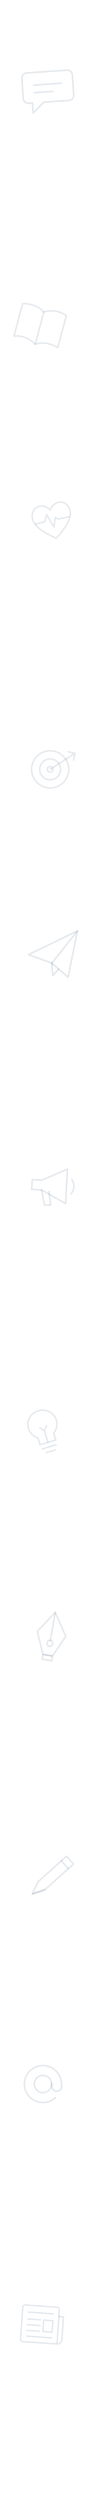
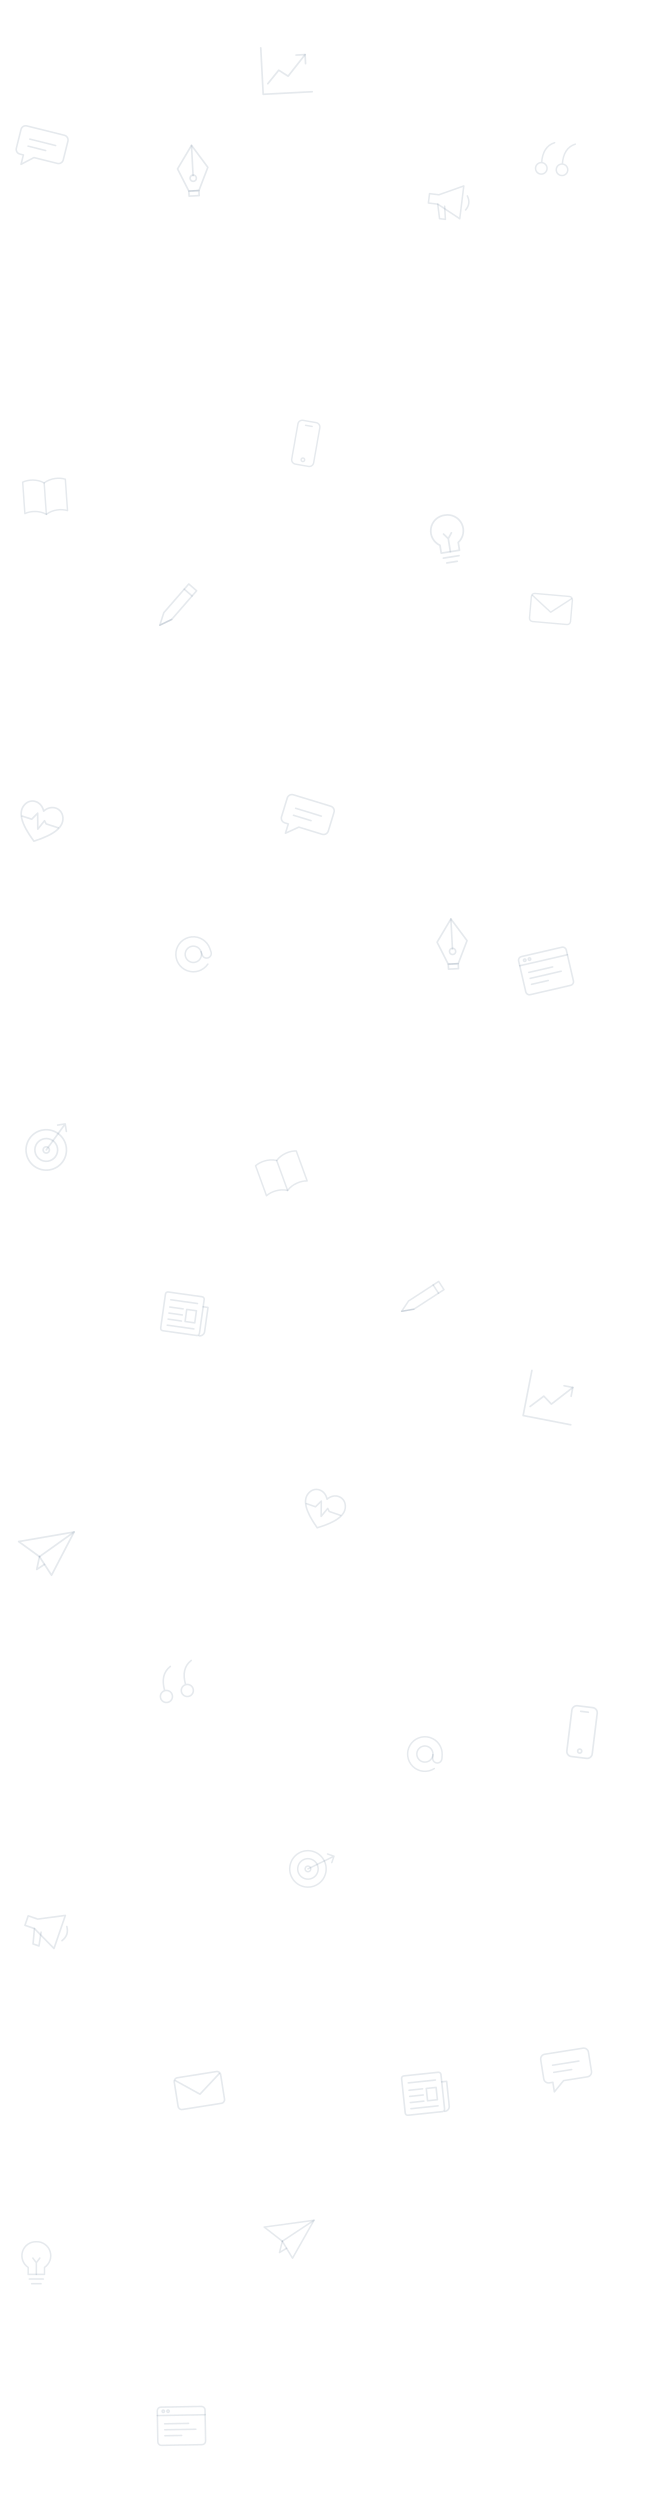
- <svg xmlns="http://www.w3.org/2000/svg" width="64" height="1700" viewBox="0 0 64 1700">
+ <svg xmlns="http://www.w3.org/2000/svg" width="480" height="1800" viewBox="0 0 480 1800">
  <g fill="none" stroke="#13385d" stroke-opacity="0.11" stroke-width="1.3" stroke-linecap="round" stroke-linejoin="round">
-     <g transform="translate(12 40) rotate(-4 21 21) scale(0.86)">
+     <g transform="translate(9 85) rotate(14 21 21) scale(0.87)">
      <path d="M8 10 H40 A4 4 0 0 1 44 14 V30 A4 4 0 0 1 40 34 H20 L11 42 V34 H8 A4 4 0 0 1 4 30 V14 A4 4 0 0 1 8 10 Z" />
      <path d="M13 20 H35 M13 26 H28" />
    </g>
-     <g transform="translate(8 202) rotate(15 19 19) scale(0.81)">
+     <g transform="translate(13 338) rotate(-4 19 19) scale(0.81)">
      <path d="M24 12 C18 8 10 8 5 10 V38 C10 36 18 36 24 40 C30 36 38 36 43 38 V10 C38 8 30 8 24 12 Z" />
      <path d="M24 12 V40" />
    </g>
-     <g transform="translate(17 335) rotate(-12 19 19) scale(0.78)">
+     <g transform="translate(7 570) rotate(18 22 22) scale(0.91)">
      <path d="M24 40 C10 30 5 22 8 15 C11 8 20 8 24 15 C28 8 37 8 40 15 C43 22 38 30 24 40 Z" />
      <path d="M9 24 H17 L20 18 L24 30 L27 22 L29 24 H39" />
    </g>
-     <g transform="translate(17 503) rotate(12 19 19) scale(0.79)">
+     <g transform="translate(13 804) rotate(-9 22 22) scale(0.91)">
      <circle cx="22" cy="26" r="16" />
      <circle cx="22" cy="26" r="9" />
      <circle cx="22" cy="26" r="2.5" />
      <path d="M22 26 L40 8 M34 8 H40 V14" />
    </g>
-     <g transform="translate(16 629) rotate(-4 21 21) scale(0.86)">
+     <g transform="translate(9 1093) rotate(12 22 22) scale(0.94)">
      <path d="M4 22 L44 6 L34 42 L22 30 Z" />
      <path d="M22 30 L44 6" />
      <path d="M22 30 V40 L27 35" />
    </g>
-     <g transform="translate(15 786) rotate(3 20 20) scale(0.84)">
+     <g transform="translate(11 1366) rotate(19 22 22) scale(0.90)">
      <path d="M8 20 H16 L36 10 V38 L16 28 H8 Z" />
      <path d="M16 28 L19 40 H24 L22 29" />
      <path d="M40 18 Q44 24 40 30" />
    </g>
-     <g transform="translate(11 954) rotate(-17 19 19) scale(0.80)">
+     <g transform="translate(6 1609) rotate(-0 20 20) scale(0.84)">
      <path d="M24 6 A12 12 0 0 1 31 28 V34 H17 V28 A12 12 0 0 1 24 6 Z" />
      <path d="M18 38 H30 M20 42 H28" />
      <path d="M24 34 V24 L21 20 M24 24 L27 20" />
    </g>
-     <g transform="translate(15 1093) rotate(10 20 20) scale(0.82)">
+     <g transform="translate(117 101) rotate(-3 22 22) scale(0.91)">
      <path d="M24 4 L36 22 L28 40 L20 40 L12 22 Z" />
      <path d="M24 4 V28" />
      <circle cx="24" cy="30" r="2.5" />
      <path d="M20 40 H28 V44 H20 Z" />
    </g>
-     <g transform="translate(16 1255) rotate(3 20 20) scale(0.84)">
+     <g transform="translate(107 414) rotate(-4 21 21) scale(0.88)">
      <path d="M8 40 L12 30 L34 8 L40 14 L18 36 Z" />
      <path d="M30 12 L36 18" />
      <path d="M8 40 L18 36" />
    </g>
-     <g transform="translate(9 1397) rotate(-6 20 20) scale(0.84)">
+     <g transform="translate(119 667) rotate(-19 20 20) scale(0.84)">
      <circle cx="24" cy="24" r="7" />
      <path d="M31 24 V27 A4 4 0 0 0 39 27 V24 A15 15 0 1 0 33 36" />
    </g>
-     <g transform="translate(10 1562) rotate(4 19 19) scale(0.78)">
+     <g transform="translate(112 925) rotate(8 21 21) scale(0.88)">
      <rect x="6" y="8" width="32" height="32" rx="2" />
      <path d="M38 16 H42 V36 A4 4 0 0 1 38 40" />
      <path d="M11 14 H33 M11 20 H22 M11 25 H22 M11 30 H22 M11 35 H33" />
      <rect x="25" y="20" width="8" height="10" />
    </g>
+     <g transform="translate(108 1188) rotate(-16 21 21) scale(0.87)">
+       <path d="M10 30 Q10 16 20 12 M10 30 A5 5 0 1 0 10.1 30" />
+       <path d="M28 30 Q28 16 38 12 M28 30 A5 5 0 1 0 28.1 30" />
+     </g>
+     <g transform="translate(122 1483) rotate(-9 21 21) scale(0.89)">
+       <rect x="5" y="12" width="38" height="26" rx="3" />
+       <path d="M6 14 L24 28 L42 14" />
+     </g>
+     <g transform="translate(110 1726) rotate(-1 21 21) scale(0.86)">
+       <rect x="4" y="8" width="40" height="32" rx="3" />
+       <path d="M4 15 H44" />
+       <circle cx="9" cy="11.5" r="1" />
+       <circle cx="13" cy="11.5" r="1" />
+       <path d="M10 22 H30 M10 27 H36 M10 32 H24" />
+     </g>
+     <g transform="translate(183 28) rotate(-3 22 22) scale(0.93)">
+       <path d="M6 6 V42 H44" />
+       <path d="M10 34 L19 24 L26 29 L40 13" />
+       <path d="M33 13 H40 V20" />
+     </g>
+     <g transform="translate(201 300) rotate(10 19 19) scale(0.80)">
+       <rect x="14" y="4" width="20" height="40" rx="4" />
+       <path d="M21 8 H27" />
+       <circle cx="24" cy="39" r="1.6" />
+     </g>
+     <g transform="translate(200 567) rotate(17 21 21) scale(0.88)">
+       <path d="M8 10 H40 A4 4 0 0 1 44 14 V30 A4 4 0 0 1 40 34 H20 L11 42 V34 H8 A4 4 0 0 1 4 30 V14 A4 4 0 0 1 8 10 Z" />
+       <path d="M13 20 H35 M13 26 H28" />
+     </g>
+     <g transform="translate(183 825) rotate(-20 20 20) scale(0.82)">
+       <path d="M24 12 C18 8 10 8 5 10 V38 C10 36 18 36 24 40 C30 36 38 36 43 38 V10 C38 8 30 8 24 12 Z" />
+       <path d="M24 12 V40" />
+     </g>
+     <g transform="translate(212 1066) rotate(19 21 21) scale(0.87)">
+       <path d="M24 40 C10 30 5 22 8 15 C11 8 20 8 24 15 C28 8 37 8 40 15 C43 22 38 30 24 40 Z" />
+       <path d="M9 24 H17 L20 18 L24 30 L27 22 L29 24 H39" />
+     </g>
+     <g transform="translate(204 1325) rotate(19 20 20) scale(0.82)">
+       <circle cx="22" cy="26" r="16" />
+       <circle cx="22" cy="26" r="9" />
+       <circle cx="22" cy="26" r="2.5" />
+       <path d="M22 26 L40 8 M34 8 H40 V14" />
+     </g>
+     <g transform="translate(186 1589) rotate(14 20 20) scale(0.84)">
+       <path d="M4 22 L44 6 L34 42 L22 30 Z" />
+       <path d="M22 30 L44 6" />
+       <path d="M22 30 V40 L27 35" />
+     </g>
+     <g transform="translate(302 124) rotate(7 20 20) scale(0.85)">
+       <path d="M8 20 H16 L36 10 V38 L16 28 H8 Z" />
+       <path d="M16 28 L19 40 H24 L22 29" />
+       <path d="M40 18 Q44 24 40 30" />
+     </g>
+     <g transform="translate(300 365) rotate(-9 23 23) scale(0.95)">
+       <path d="M24 6 A12 12 0 0 1 31 28 V34 H17 V28 A12 12 0 0 1 24 6 Z" />
+       <path d="M18 38 H30 M20 42 H28" />
+       <path d="M24 34 V24 L21 20 M24 24 L27 20" />
+     </g>
+     <g transform="translate(304 658) rotate(-3 22 22) scale(0.90)">
+       <path d="M24 4 L36 22 L28 40 L20 40 L12 22 Z" />
+       <path d="M24 4 V28" />
+       <circle cx="24" cy="30" r="2.5" />
+       <path d="M20 40 H28 V44 H20 Z" />
+     </g>
+     <g transform="translate(285 914) rotate(12 20 20) scale(0.83)">
+       <path d="M8 40 L12 30 L34 8 L40 14 L18 36 Z" />
+       <path d="M30 12 L36 18" />
+       <path d="M8 40 L18 36" />
+     </g>
+     <g transform="translate(286 1243) rotate(4 20 20) scale(0.83)">
+       <circle cx="24" cy="24" r="7" />
+       <path d="M31 24 V27 A4 4 0 0 0 39 27 V24 A15 15 0 1 0 33 36" />
+     </g>
+     <g transform="translate(285 1486) rotate(-6 21 21) scale(0.89)">
+       <rect x="6" y="8" width="32" height="32" rx="2" />
+       <path d="M38 16 H42 V36 A4 4 0 0 1 38 40" />
+       <path d="M11 14 H33 M11 20 H22 M11 25 H22 M11 30 H22 M11 35 H33" />
+       <rect x="25" y="20" width="8" height="10" />
+     </g>
+     <g transform="translate(382 93) rotate(4 20 20) scale(0.83)">
+       <path d="M10 30 Q10 16 20 12 M10 30 A5 5 0 1 0 10.1 30" />
+       <path d="M28 30 Q28 16 38 12 M28 30 A5 5 0 1 0 28.1 30" />
+     </g>
+     <g transform="translate(378 419) rotate(5 19 19) scale(0.78)">
+       <rect x="5" y="12" width="38" height="26" rx="3" />
+       <path d="M6 14 L24 28 L42 14" />
+     </g>
+     <g transform="translate(372 678) rotate(-13 21 21) scale(0.88)">
+       <rect x="4" y="8" width="40" height="32" rx="3" />
+       <path d="M4 15 H44" />
+       <circle cx="9" cy="11.5" r="1" />
+       <circle cx="13" cy="11.5" r="1" />
+       <path d="M10 22 H30 M10 27 H36 M10 32 H24" />
+     </g>
+     <g transform="translate(374 984) rotate(11 22 22) scale(0.92)">
+       <path d="M6 6 V42 H44" />
+       <path d="M10 34 L19 24 L26 29 L40 13" />
+       <path d="M33 13 H40 V20" />
+     </g>
+     <g transform="translate(397 1225) rotate(7 22 22) scale(0.92)">
+       <rect x="14" y="4" width="20" height="40" rx="4" />
+       <path d="M21 8 H27" />
+       <circle cx="24" cy="39" r="1.6" />
+     </g>
+     <g transform="translate(387 1468) rotate(-9 21 21) scale(0.87)">
+       <path d="M8 10 H40 A4 4 0 0 1 44 14 V30 A4 4 0 0 1 40 34 H20 L11 42 V34 H8 A4 4 0 0 1 4 30 V14 A4 4 0 0 1 8 10 Z" />
+       <path d="M13 20 H35 M13 26 H28" />
+     </g>
  </g>
</svg>
